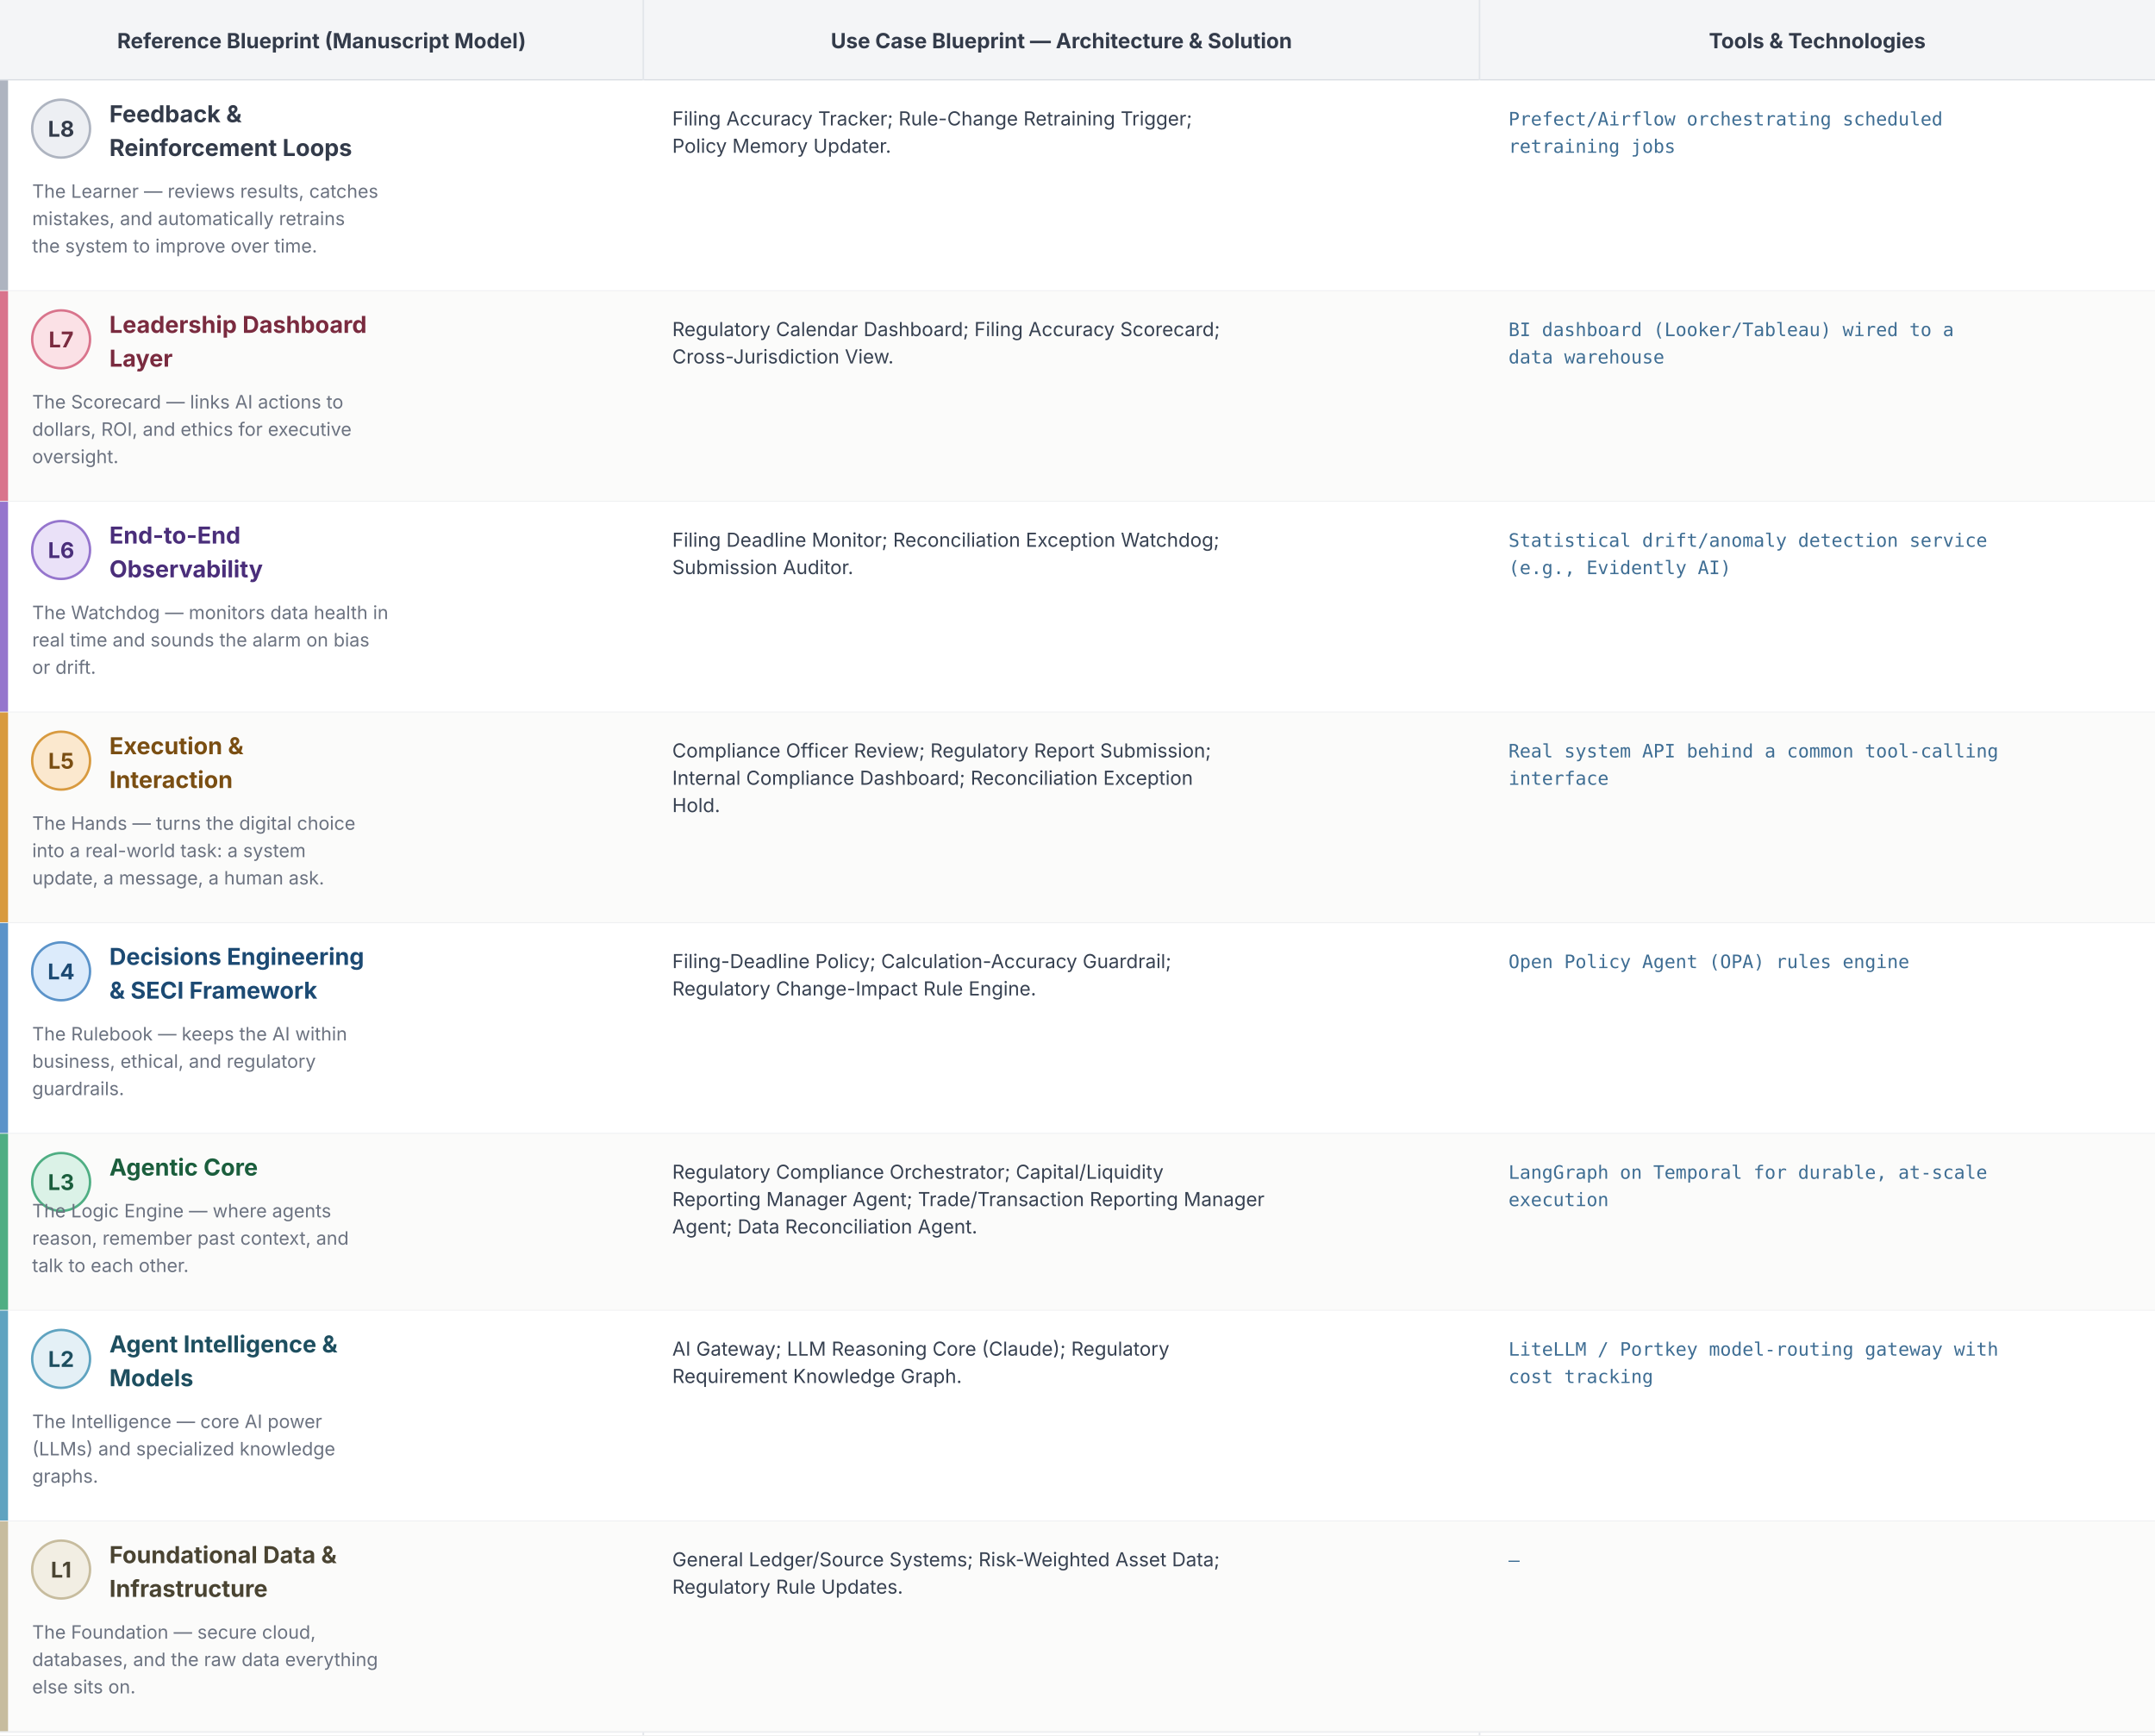
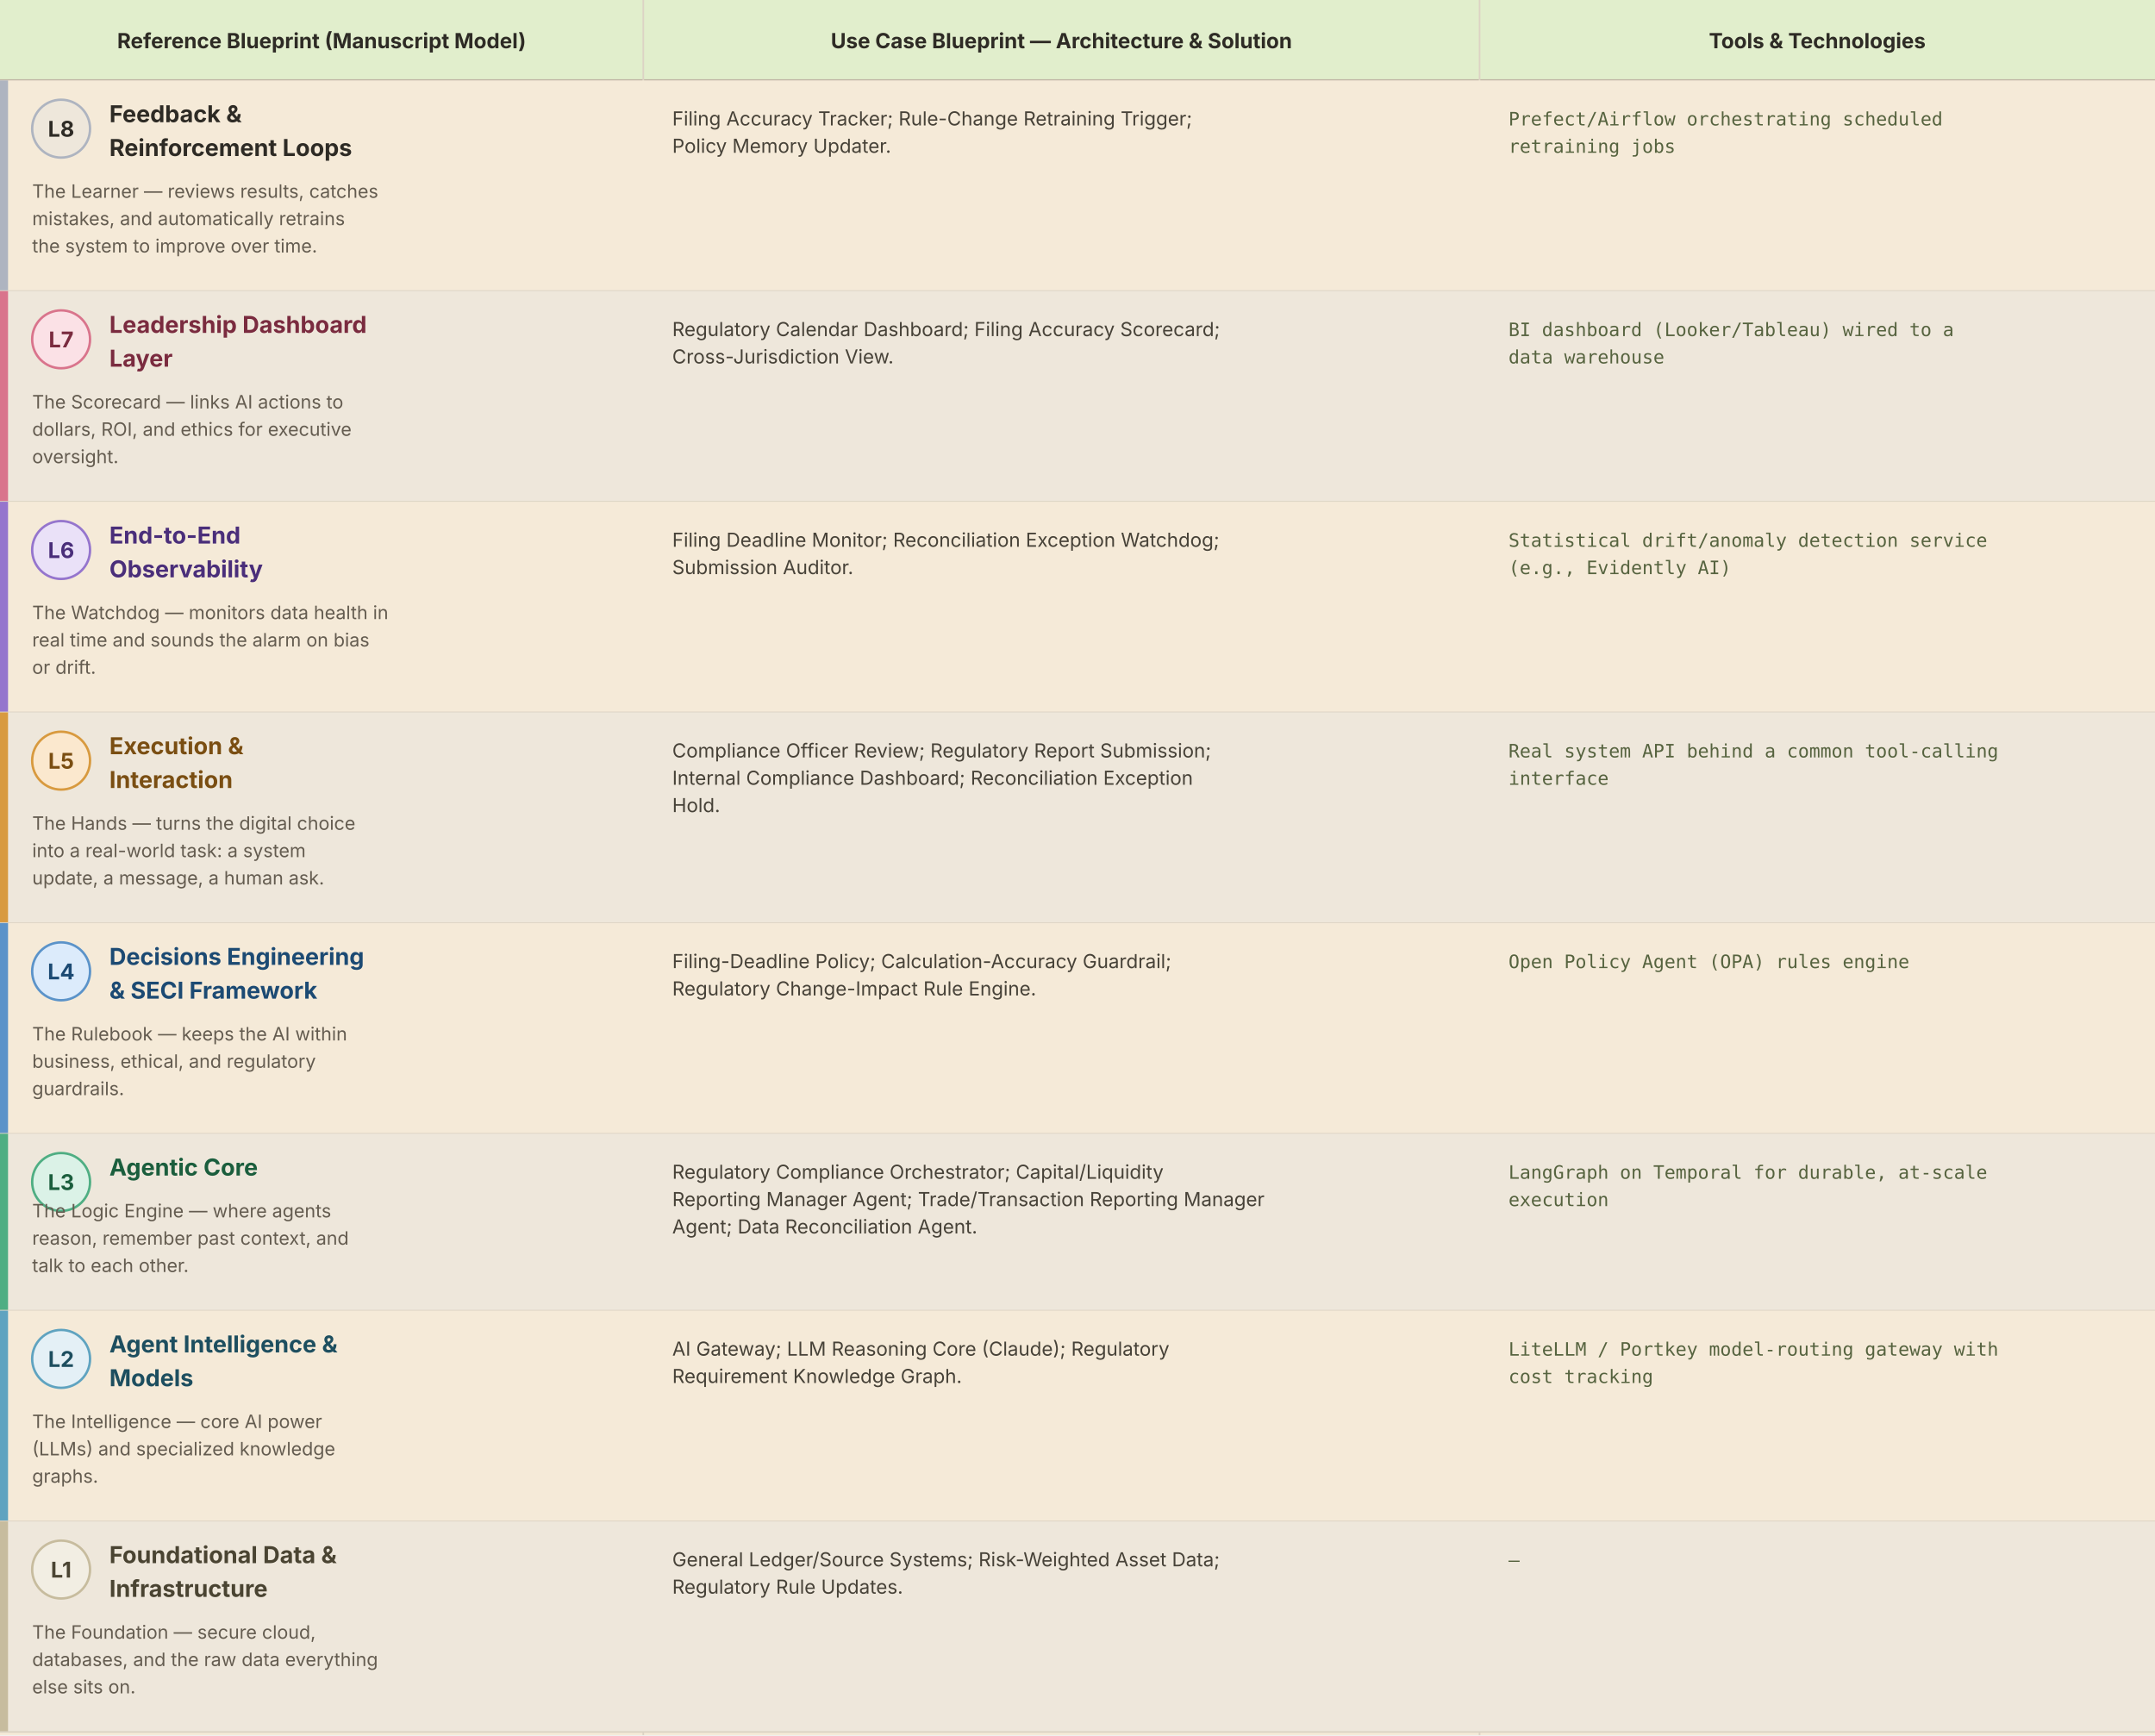
<svg xmlns="http://www.w3.org/2000/svg" viewBox="0 0 1340 1079" font-family="'Inter','IBM Plex Sans',-apple-system,sans-serif">
-   <rect width="1340" height="1079" fill="#FFFFFF" />
-   <rect x="0" y="0" width="1340" height="50" fill="#F4F5F7" />
-   <text x="200.0" y="30.0" text-anchor="middle" font-size="13" font-weight="700" fill="#333B4A">Reference Blueprint (Manuscript Model)</text>
-   <text x="660.0" y="30.0" text-anchor="middle" font-size="13" font-weight="700" fill="#333B4A">Use Case Blueprint — Architecture &amp; Solution</text>
-   <text x="1130.0" y="30.0" text-anchor="middle" font-size="13" font-weight="700" fill="#333B4A">Tools &amp; Technologies</text>
-   <line x1="0" y1="50" x2="1340" y2="50" stroke="#D8DCE2" stroke-width="1.5" />
-   <line x1="400" y1="0" x2="400" y2="1079" stroke="#E2E5EA" stroke-width="1" />
-   <line x1="920" y1="0" x2="920" y2="1079" stroke="#E2E5EA" stroke-width="1" />
-   <rect x="0" y="50.0" width="1340" height="131.0" fill="#FFFFFF" />
+   <rect width="1340" height="1079" fill="#f5ead8" />
+   <rect x="0" y="0" width="1340" height="50" fill="#e1eecc" />
+   <text x="200.0" y="30.0" text-anchor="middle" font-size="13" font-weight="700" fill="#2e2b25">Reference Blueprint (Manuscript Model)</text>
+   <text x="660.0" y="30.0" text-anchor="middle" font-size="13" font-weight="700" fill="#2e2b25">Use Case Blueprint — Architecture &amp; Solution</text>
+   <text x="1130.0" y="30.0" text-anchor="middle" font-size="13" font-weight="700" fill="#2e2b25">Tools &amp; Technologies</text>
+   <line x1="0" y1="50" x2="1340" y2="50" stroke="#c0b6a5" stroke-width="1.5" />
+   <line x1="400" y1="0" x2="400" y2="1079" stroke="#dcd3c4" stroke-width="1" />
+   <line x1="920" y1="0" x2="920" y2="1079" stroke="#dcd3c4" stroke-width="1" />
+   <rect x="0" y="50.0" width="1340" height="131.0" fill="#f5ead8" />
  <rect x="0" y="50.0" width="5" height="131.0" fill="#AEB4C0" />
-   <circle cx="38" cy="80.0" r="18" fill="#EDEFF3" stroke="#AEB4C0" stroke-width="1.5" />
-   <text x="38" y="85.0" text-anchor="middle" font-size="13.5" font-weight="700" fill="#333B4A">L8</text>
-   <text x="68" y="76.0" font-size="14.5" font-weight="700" fill="#333B4A">Feedback &amp;</text>
-   <text x="68" y="97.0" font-size="14.5" font-weight="700" fill="#333B4A">Reinforcement Loops</text>
-   <text x="20" y="123.0" font-size="11.5" fill="#6B7280">The Learner — reviews results, catches</text>
-   <text x="20" y="140.0" font-size="11.5" fill="#6B7280">mistakes, and automatically retrains</text>
-   <text x="20" y="157.0" font-size="11.5" fill="#6B7280">the system to improve over time.</text>
-   <text x="418" y="78.0" font-size="12" fill="#374151">Filing Accuracy Tracker; Rule-Change Retraining Trigger;</text>
-   <text x="418" y="95.0" font-size="12" fill="#374151">Policy Memory Updater.</text>
-   <text x="938" y="78.0" font-size="11.5" font-family="'IBM Plex Mono',monospace" fill="#3E6D93">Prefect/Airflow orchestrating scheduled</text>
-   <text x="938" y="95.0" font-size="11.5" font-family="'IBM Plex Mono',monospace" fill="#3E6D93">retraining jobs</text>
-   <line x1="0" y1="181.0" x2="1340" y2="181.0" stroke="#EDEEF1" stroke-width="1" />
-   <rect x="0" y="181.0" width="1340" height="131.0" fill="#FBFBFA" />
+   <circle cx="38" cy="80.0" r="18" fill="#eee7db" stroke="#AEB4C0" stroke-width="1.5" />
+   <text x="38" y="85.0" text-anchor="middle" font-size="13.5" font-weight="700" fill="#2e2b25">L8</text>
+   <text x="68" y="76.0" font-size="14.5" font-weight="700" fill="#2e2b25">Feedback &amp;</text>
+   <text x="68" y="97.0" font-size="14.5" font-weight="700" fill="#2e2b25">Reinforcement Loops</text>
+   <text x="20" y="123.0" font-size="11.5" fill="#645c50">The Learner — reviews results, catches</text>
+   <text x="20" y="140.0" font-size="11.5" fill="#645c50">mistakes, and automatically retrains</text>
+   <text x="20" y="157.0" font-size="11.5" fill="#645c50">the system to improve over time.</text>
+   <text x="418" y="78.0" font-size="12" fill="#474238">Filing Accuracy Tracker; Rule-Change Retraining Trigger;</text>
+   <text x="418" y="95.0" font-size="12" fill="#474238">Policy Memory Updater.</text>
+   <text x="938" y="78.0" font-size="11.5" font-family="'IBM Plex Mono',monospace" fill="#56633f">Prefect/Airflow orchestrating scheduled</text>
+   <text x="938" y="95.0" font-size="11.5" font-family="'IBM Plex Mono',monospace" fill="#56633f">retraining jobs</text>
+   <line x1="0" y1="181.0" x2="1340" y2="181.0" stroke="#dcd3c4" stroke-width="1" />
+   <rect x="0" y="181.0" width="1340" height="131.0" fill="#eee7db" />
  <rect x="0" y="181.0" width="5" height="131.0" fill="#D9748C" />
  <circle cx="38" cy="211.0" r="18" fill="#FBE1E6" stroke="#D9748C" stroke-width="1.5" />
  <text x="38" y="216.0" text-anchor="middle" font-size="13.5" font-weight="700" fill="#7A2B3F">L7</text>
  <text x="68" y="207.0" font-size="14.5" font-weight="700" fill="#7A2B3F">Leadership Dashboard</text>
  <text x="68" y="228.0" font-size="14.5" font-weight="700" fill="#7A2B3F">Layer</text>
-   <text x="20" y="254.0" font-size="11.5" fill="#6B7280">The Scorecard — links AI actions to</text>
-   <text x="20" y="271.0" font-size="11.5" fill="#6B7280">dollars, ROI, and ethics for executive</text>
-   <text x="20" y="288.0" font-size="11.5" fill="#6B7280">oversight.</text>
-   <text x="418" y="209.0" font-size="12" fill="#374151">Regulatory Calendar Dashboard; Filing Accuracy Scorecard;</text>
-   <text x="418" y="226.0" font-size="12" fill="#374151">Cross-Jurisdiction View.</text>
-   <text x="938" y="209.0" font-size="11.5" font-family="'IBM Plex Mono',monospace" fill="#3E6D93">BI dashboard (Looker/Tableau) wired to a</text>
-   <text x="938" y="226.0" font-size="11.5" font-family="'IBM Plex Mono',monospace" fill="#3E6D93">data warehouse</text>
-   <line x1="0" y1="312.0" x2="1340" y2="312.0" stroke="#EDEEF1" stroke-width="1" />
-   <rect x="0" y="312.0" width="1340" height="131.0" fill="#FFFFFF" />
+   <text x="20" y="254.0" font-size="11.5" fill="#645c50">The Scorecard — links AI actions to</text>
+   <text x="20" y="271.0" font-size="11.5" fill="#645c50">dollars, ROI, and ethics for executive</text>
+   <text x="20" y="288.0" font-size="11.5" fill="#645c50">oversight.</text>
+   <text x="418" y="209.0" font-size="12" fill="#474238">Regulatory Calendar Dashboard; Filing Accuracy Scorecard;</text>
+   <text x="418" y="226.0" font-size="12" fill="#474238">Cross-Jurisdiction View.</text>
+   <text x="938" y="209.0" font-size="11.5" font-family="'IBM Plex Mono',monospace" fill="#56633f">BI dashboard (Looker/Tableau) wired to a</text>
+   <text x="938" y="226.0" font-size="11.5" font-family="'IBM Plex Mono',monospace" fill="#56633f">data warehouse</text>
+   <line x1="0" y1="312.0" x2="1340" y2="312.0" stroke="#dcd3c4" stroke-width="1" />
+   <rect x="0" y="312.0" width="1340" height="131.0" fill="#f5ead8" />
  <rect x="0" y="312.0" width="5" height="131.0" fill="#9575CD" />
  <circle cx="38" cy="342.0" r="18" fill="#EAE1F8" stroke="#9575CD" stroke-width="1.5" />
  <text x="38" y="347.0" text-anchor="middle" font-size="13.5" font-weight="700" fill="#4A2E7A">L6</text>
  <text x="68" y="338.0" font-size="14.5" font-weight="700" fill="#4A2E7A">End-to-End</text>
  <text x="68" y="359.0" font-size="14.5" font-weight="700" fill="#4A2E7A">Observability</text>
-   <text x="20" y="385.0" font-size="11.5" fill="#6B7280">The Watchdog — monitors data health in</text>
-   <text x="20" y="402.0" font-size="11.5" fill="#6B7280">real time and sounds the alarm on bias</text>
-   <text x="20" y="419.0" font-size="11.5" fill="#6B7280">or drift.</text>
-   <text x="418" y="340.0" font-size="12" fill="#374151">Filing Deadline Monitor; Reconciliation Exception Watchdog;</text>
-   <text x="418" y="357.0" font-size="12" fill="#374151">Submission Auditor.</text>
-   <text x="938" y="340.0" font-size="11.5" font-family="'IBM Plex Mono',monospace" fill="#3E6D93">Statistical drift/anomaly detection service</text>
-   <text x="938" y="357.0" font-size="11.5" font-family="'IBM Plex Mono',monospace" fill="#3E6D93">(e.g., Evidently AI)</text>
-   <line x1="0" y1="443.0" x2="1340" y2="443.0" stroke="#EDEEF1" stroke-width="1" />
-   <rect x="0" y="443.0" width="1340" height="131.0" fill="#FBFBFA" />
+   <text x="20" y="385.0" font-size="11.5" fill="#645c50">The Watchdog — monitors data health in</text>
+   <text x="20" y="402.0" font-size="11.5" fill="#645c50">real time and sounds the alarm on bias</text>
+   <text x="20" y="419.0" font-size="11.5" fill="#645c50">or drift.</text>
+   <text x="418" y="340.0" font-size="12" fill="#474238">Filing Deadline Monitor; Reconciliation Exception Watchdog;</text>
+   <text x="418" y="357.0" font-size="12" fill="#474238">Submission Auditor.</text>
+   <text x="938" y="340.0" font-size="11.5" font-family="'IBM Plex Mono',monospace" fill="#56633f">Statistical drift/anomaly detection service</text>
+   <text x="938" y="357.0" font-size="11.5" font-family="'IBM Plex Mono',monospace" fill="#56633f">(e.g., Evidently AI)</text>
+   <line x1="0" y1="443.0" x2="1340" y2="443.0" stroke="#dcd3c4" stroke-width="1" />
+   <rect x="0" y="443.0" width="1340" height="131.0" fill="#eee7db" />
  <rect x="0" y="443.0" width="5" height="131.0" fill="#D89A3F" />
  <circle cx="38" cy="473.0" r="18" fill="#FBE8CE" stroke="#D89A3F" stroke-width="1.5" />
  <text x="38" y="478.0" text-anchor="middle" font-size="13.5" font-weight="700" fill="#7A4E12">L5</text>
  <text x="68" y="469.0" font-size="14.5" font-weight="700" fill="#7A4E12">Execution &amp;</text>
  <text x="68" y="490.0" font-size="14.5" font-weight="700" fill="#7A4E12">Interaction</text>
-   <text x="20" y="516.0" font-size="11.5" fill="#6B7280">The Hands — turns the digital choice</text>
-   <text x="20" y="533.0" font-size="11.5" fill="#6B7280">into a real-world task: a system</text>
-   <text x="20" y="550.0" font-size="11.5" fill="#6B7280">update, a message, a human ask.</text>
-   <text x="418" y="471.0" font-size="12" fill="#374151">Compliance Officer Review; Regulatory Report Submission;</text>
-   <text x="418" y="488.0" font-size="12" fill="#374151">Internal Compliance Dashboard; Reconciliation Exception</text>
-   <text x="418" y="505.0" font-size="12" fill="#374151">Hold.</text>
-   <text x="938" y="471.0" font-size="11.5" font-family="'IBM Plex Mono',monospace" fill="#3E6D93">Real system API behind a common tool-calling</text>
-   <text x="938" y="488.0" font-size="11.5" font-family="'IBM Plex Mono',monospace" fill="#3E6D93">interface</text>
-   <line x1="0" y1="574.0" x2="1340" y2="574.0" stroke="#EDEEF1" stroke-width="1" />
-   <rect x="0" y="574.0" width="1340" height="131.0" fill="#FFFFFF" />
+   <text x="20" y="516.0" font-size="11.5" fill="#645c50">The Hands — turns the digital choice</text>
+   <text x="20" y="533.0" font-size="11.5" fill="#645c50">into a real-world task: a system</text>
+   <text x="20" y="550.0" font-size="11.5" fill="#645c50">update, a message, a human ask.</text>
+   <text x="418" y="471.0" font-size="12" fill="#474238">Compliance Officer Review; Regulatory Report Submission;</text>
+   <text x="418" y="488.0" font-size="12" fill="#474238">Internal Compliance Dashboard; Reconciliation Exception</text>
+   <text x="418" y="505.0" font-size="12" fill="#474238">Hold.</text>
+   <text x="938" y="471.0" font-size="11.5" font-family="'IBM Plex Mono',monospace" fill="#56633f">Real system API behind a common tool-calling</text>
+   <text x="938" y="488.0" font-size="11.5" font-family="'IBM Plex Mono',monospace" fill="#56633f">interface</text>
+   <line x1="0" y1="574.0" x2="1340" y2="574.0" stroke="#dcd3c4" stroke-width="1" />
+   <rect x="0" y="574.0" width="1340" height="131.0" fill="#f5ead8" />
  <rect x="0" y="574.0" width="5" height="131.0" fill="#5B93C9" />
  <circle cx="38" cy="604.0" r="18" fill="#DCEBFB" stroke="#5B93C9" stroke-width="1.5" />
  <text x="38" y="609.0" text-anchor="middle" font-size="13.5" font-weight="700" fill="#1C4A73">L4</text>
  <text x="68" y="600.0" font-size="14.5" font-weight="700" fill="#1C4A73">Decisions Engineering</text>
  <text x="68" y="621.0" font-size="14.5" font-weight="700" fill="#1C4A73">&amp; SECI Framework</text>
-   <text x="20" y="647.0" font-size="11.5" fill="#6B7280">The Rulebook — keeps the AI within</text>
-   <text x="20" y="664.0" font-size="11.5" fill="#6B7280">business, ethical, and regulatory</text>
-   <text x="20" y="681.0" font-size="11.5" fill="#6B7280">guardrails.</text>
-   <text x="418" y="602.0" font-size="12" fill="#374151">Filing-Deadline Policy; Calculation-Accuracy Guardrail;</text>
-   <text x="418" y="619.0" font-size="12" fill="#374151">Regulatory Change-Impact Rule Engine.</text>
-   <text x="938" y="602.0" font-size="11.5" font-family="'IBM Plex Mono',monospace" fill="#3E6D93">Open Policy Agent (OPA) rules engine</text>
-   <line x1="0" y1="705.0" x2="1340" y2="705.0" stroke="#EDEEF1" stroke-width="1" />
-   <rect x="0" y="705.0" width="1340" height="110.0" fill="#FBFBFA" />
+   <text x="20" y="647.0" font-size="11.5" fill="#645c50">The Rulebook — keeps the AI within</text>
+   <text x="20" y="664.0" font-size="11.5" fill="#645c50">business, ethical, and regulatory</text>
+   <text x="20" y="681.0" font-size="11.5" fill="#645c50">guardrails.</text>
+   <text x="418" y="602.0" font-size="12" fill="#474238">Filing-Deadline Policy; Calculation-Accuracy Guardrail;</text>
+   <text x="418" y="619.0" font-size="12" fill="#474238">Regulatory Change-Impact Rule Engine.</text>
+   <text x="938" y="602.0" font-size="11.5" font-family="'IBM Plex Mono',monospace" fill="#56633f">Open Policy Agent (OPA) rules engine</text>
+   <line x1="0" y1="705.0" x2="1340" y2="705.0" stroke="#dcd3c4" stroke-width="1" />
+   <rect x="0" y="705.0" width="1340" height="110.0" fill="#eee7db" />
  <rect x="0" y="705.0" width="5" height="110.0" fill="#4FAE83" />
  <circle cx="38" cy="735.0" r="18" fill="#DBF2E7" stroke="#4FAE83" stroke-width="1.5" />
  <text x="38" y="740.0" text-anchor="middle" font-size="13.5" font-weight="700" fill="#1B5E3D">L3</text>
  <text x="68" y="731.0" font-size="14.5" font-weight="700" fill="#1B5E3D">Agentic Core</text>
-   <text x="20" y="757.0" font-size="11.5" fill="#6B7280">The Logic Engine — where agents</text>
-   <text x="20" y="774.0" font-size="11.5" fill="#6B7280">reason, remember past context, and</text>
-   <text x="20" y="791.0" font-size="11.5" fill="#6B7280">talk to each other.</text>
-   <text x="418" y="733.0" font-size="12" fill="#374151">Regulatory Compliance Orchestrator; Capital/Liquidity</text>
-   <text x="418" y="750.0" font-size="12" fill="#374151">Reporting Manager Agent; Trade/Transaction Reporting Manager</text>
-   <text x="418" y="767.0" font-size="12" fill="#374151">Agent; Data Reconciliation Agent.</text>
-   <text x="938" y="733.0" font-size="11.5" font-family="'IBM Plex Mono',monospace" fill="#3E6D93">LangGraph on Temporal for durable, at-scale</text>
-   <text x="938" y="750.0" font-size="11.5" font-family="'IBM Plex Mono',monospace" fill="#3E6D93">execution</text>
-   <line x1="0" y1="815.0" x2="1340" y2="815.0" stroke="#EDEEF1" stroke-width="1" />
-   <rect x="0" y="815.0" width="1340" height="131.0" fill="#FFFFFF" />
+   <text x="20" y="757.0" font-size="11.5" fill="#645c50">The Logic Engine — where agents</text>
+   <text x="20" y="774.0" font-size="11.5" fill="#645c50">reason, remember past context, and</text>
+   <text x="20" y="791.0" font-size="11.5" fill="#645c50">talk to each other.</text>
+   <text x="418" y="733.0" font-size="12" fill="#474238">Regulatory Compliance Orchestrator; Capital/Liquidity</text>
+   <text x="418" y="750.0" font-size="12" fill="#474238">Reporting Manager Agent; Trade/Transaction Reporting Manager</text>
+   <text x="418" y="767.0" font-size="12" fill="#474238">Agent; Data Reconciliation Agent.</text>
+   <text x="938" y="733.0" font-size="11.5" font-family="'IBM Plex Mono',monospace" fill="#56633f">LangGraph on Temporal for durable, at-scale</text>
+   <text x="938" y="750.0" font-size="11.5" font-family="'IBM Plex Mono',monospace" fill="#56633f">execution</text>
+   <line x1="0" y1="815.0" x2="1340" y2="815.0" stroke="#dcd3c4" stroke-width="1" />
+   <rect x="0" y="815.0" width="1340" height="131.0" fill="#f5ead8" />
  <rect x="0" y="815.0" width="5" height="131.0" fill="#5FA3C0" />
  <circle cx="38" cy="845.0" r="18" fill="#E4F0F6" stroke="#5FA3C0" stroke-width="1.5" />
  <text x="38" y="850.0" text-anchor="middle" font-size="13.5" font-weight="700" fill="#1D4E5F">L2</text>
  <text x="68" y="841.0" font-size="14.5" font-weight="700" fill="#1D4E5F">Agent Intelligence &amp;</text>
  <text x="68" y="862.0" font-size="14.5" font-weight="700" fill="#1D4E5F">Models</text>
-   <text x="20" y="888.0" font-size="11.5" fill="#6B7280">The Intelligence — core AI power</text>
-   <text x="20" y="905.0" font-size="11.5" fill="#6B7280">(LLMs) and specialized knowledge</text>
-   <text x="20" y="922.0" font-size="11.5" fill="#6B7280">graphs.</text>
-   <text x="418" y="843.0" font-size="12" fill="#374151">AI Gateway; LLM Reasoning Core (Claude); Regulatory</text>
-   <text x="418" y="860.0" font-size="12" fill="#374151">Requirement Knowledge Graph.</text>
-   <text x="938" y="843.0" font-size="11.5" font-family="'IBM Plex Mono',monospace" fill="#3E6D93">LiteLLM / Portkey model-routing gateway with</text>
-   <text x="938" y="860.0" font-size="11.5" font-family="'IBM Plex Mono',monospace" fill="#3E6D93">cost tracking</text>
-   <line x1="0" y1="946.0" x2="1340" y2="946.0" stroke="#EDEEF1" stroke-width="1" />
-   <rect x="0" y="946.0" width="1340" height="131.0" fill="#FBFBFA" />
+   <text x="20" y="888.0" font-size="11.5" fill="#645c50">The Intelligence — core AI power</text>
+   <text x="20" y="905.0" font-size="11.5" fill="#645c50">(LLMs) and specialized knowledge</text>
+   <text x="20" y="922.0" font-size="11.5" fill="#645c50">graphs.</text>
+   <text x="418" y="843.0" font-size="12" fill="#474238">AI Gateway; LLM Reasoning Core (Claude); Regulatory</text>
+   <text x="418" y="860.0" font-size="12" fill="#474238">Requirement Knowledge Graph.</text>
+   <text x="938" y="843.0" font-size="11.5" font-family="'IBM Plex Mono',monospace" fill="#56633f">LiteLLM / Portkey model-routing gateway with</text>
+   <text x="938" y="860.0" font-size="11.5" font-family="'IBM Plex Mono',monospace" fill="#56633f">cost tracking</text>
+   <line x1="0" y1="946.0" x2="1340" y2="946.0" stroke="#dcd3c4" stroke-width="1" />
+   <rect x="0" y="946.0" width="1340" height="131.0" fill="#eee7db" />
  <rect x="0" y="946.0" width="5" height="131.0" fill="#C7BC9E" />
  <circle cx="38" cy="976.0" r="18" fill="#F2EEE3" stroke="#C7BC9E" stroke-width="1.5" />
  <text x="38" y="981.0" text-anchor="middle" font-size="13.5" font-weight="700" fill="#4A4432">L1</text>
  <text x="68" y="972.0" font-size="14.5" font-weight="700" fill="#4A4432">Foundational Data &amp;</text>
  <text x="68" y="993.0" font-size="14.5" font-weight="700" fill="#4A4432">Infrastructure</text>
-   <text x="20" y="1019.0" font-size="11.5" fill="#6B7280">The Foundation — secure cloud,</text>
-   <text x="20" y="1036.0" font-size="11.5" fill="#6B7280">databases, and the raw data everything</text>
-   <text x="20" y="1053.0" font-size="11.5" fill="#6B7280">else sits on.</text>
-   <text x="418" y="974.0" font-size="12" fill="#374151">General Ledger/Source Systems; Risk-Weighted Asset Data;</text>
-   <text x="418" y="991.0" font-size="12" fill="#374151">Regulatory Rule Updates.</text>
-   <text x="938" y="974.0" font-size="11.5" font-family="'IBM Plex Mono',monospace" fill="#3E6D93">—</text>
-   <line x1="0" y1="1077.0" x2="1340" y2="1077.0" stroke="#EDEEF1" stroke-width="1" />
+   <text x="20" y="1019.0" font-size="11.5" fill="#645c50">The Foundation — secure cloud,</text>
+   <text x="20" y="1036.0" font-size="11.5" fill="#645c50">databases, and the raw data everything</text>
+   <text x="20" y="1053.0" font-size="11.5" fill="#645c50">else sits on.</text>
+   <text x="418" y="974.0" font-size="12" fill="#474238">General Ledger/Source Systems; Risk-Weighted Asset Data;</text>
+   <text x="418" y="991.0" font-size="12" fill="#474238">Regulatory Rule Updates.</text>
+   <text x="938" y="974.0" font-size="11.5" font-family="'IBM Plex Mono',monospace" fill="#56633f">—</text>
+   <line x1="0" y1="1077.0" x2="1340" y2="1077.0" stroke="#dcd3c4" stroke-width="1" />
</svg>
